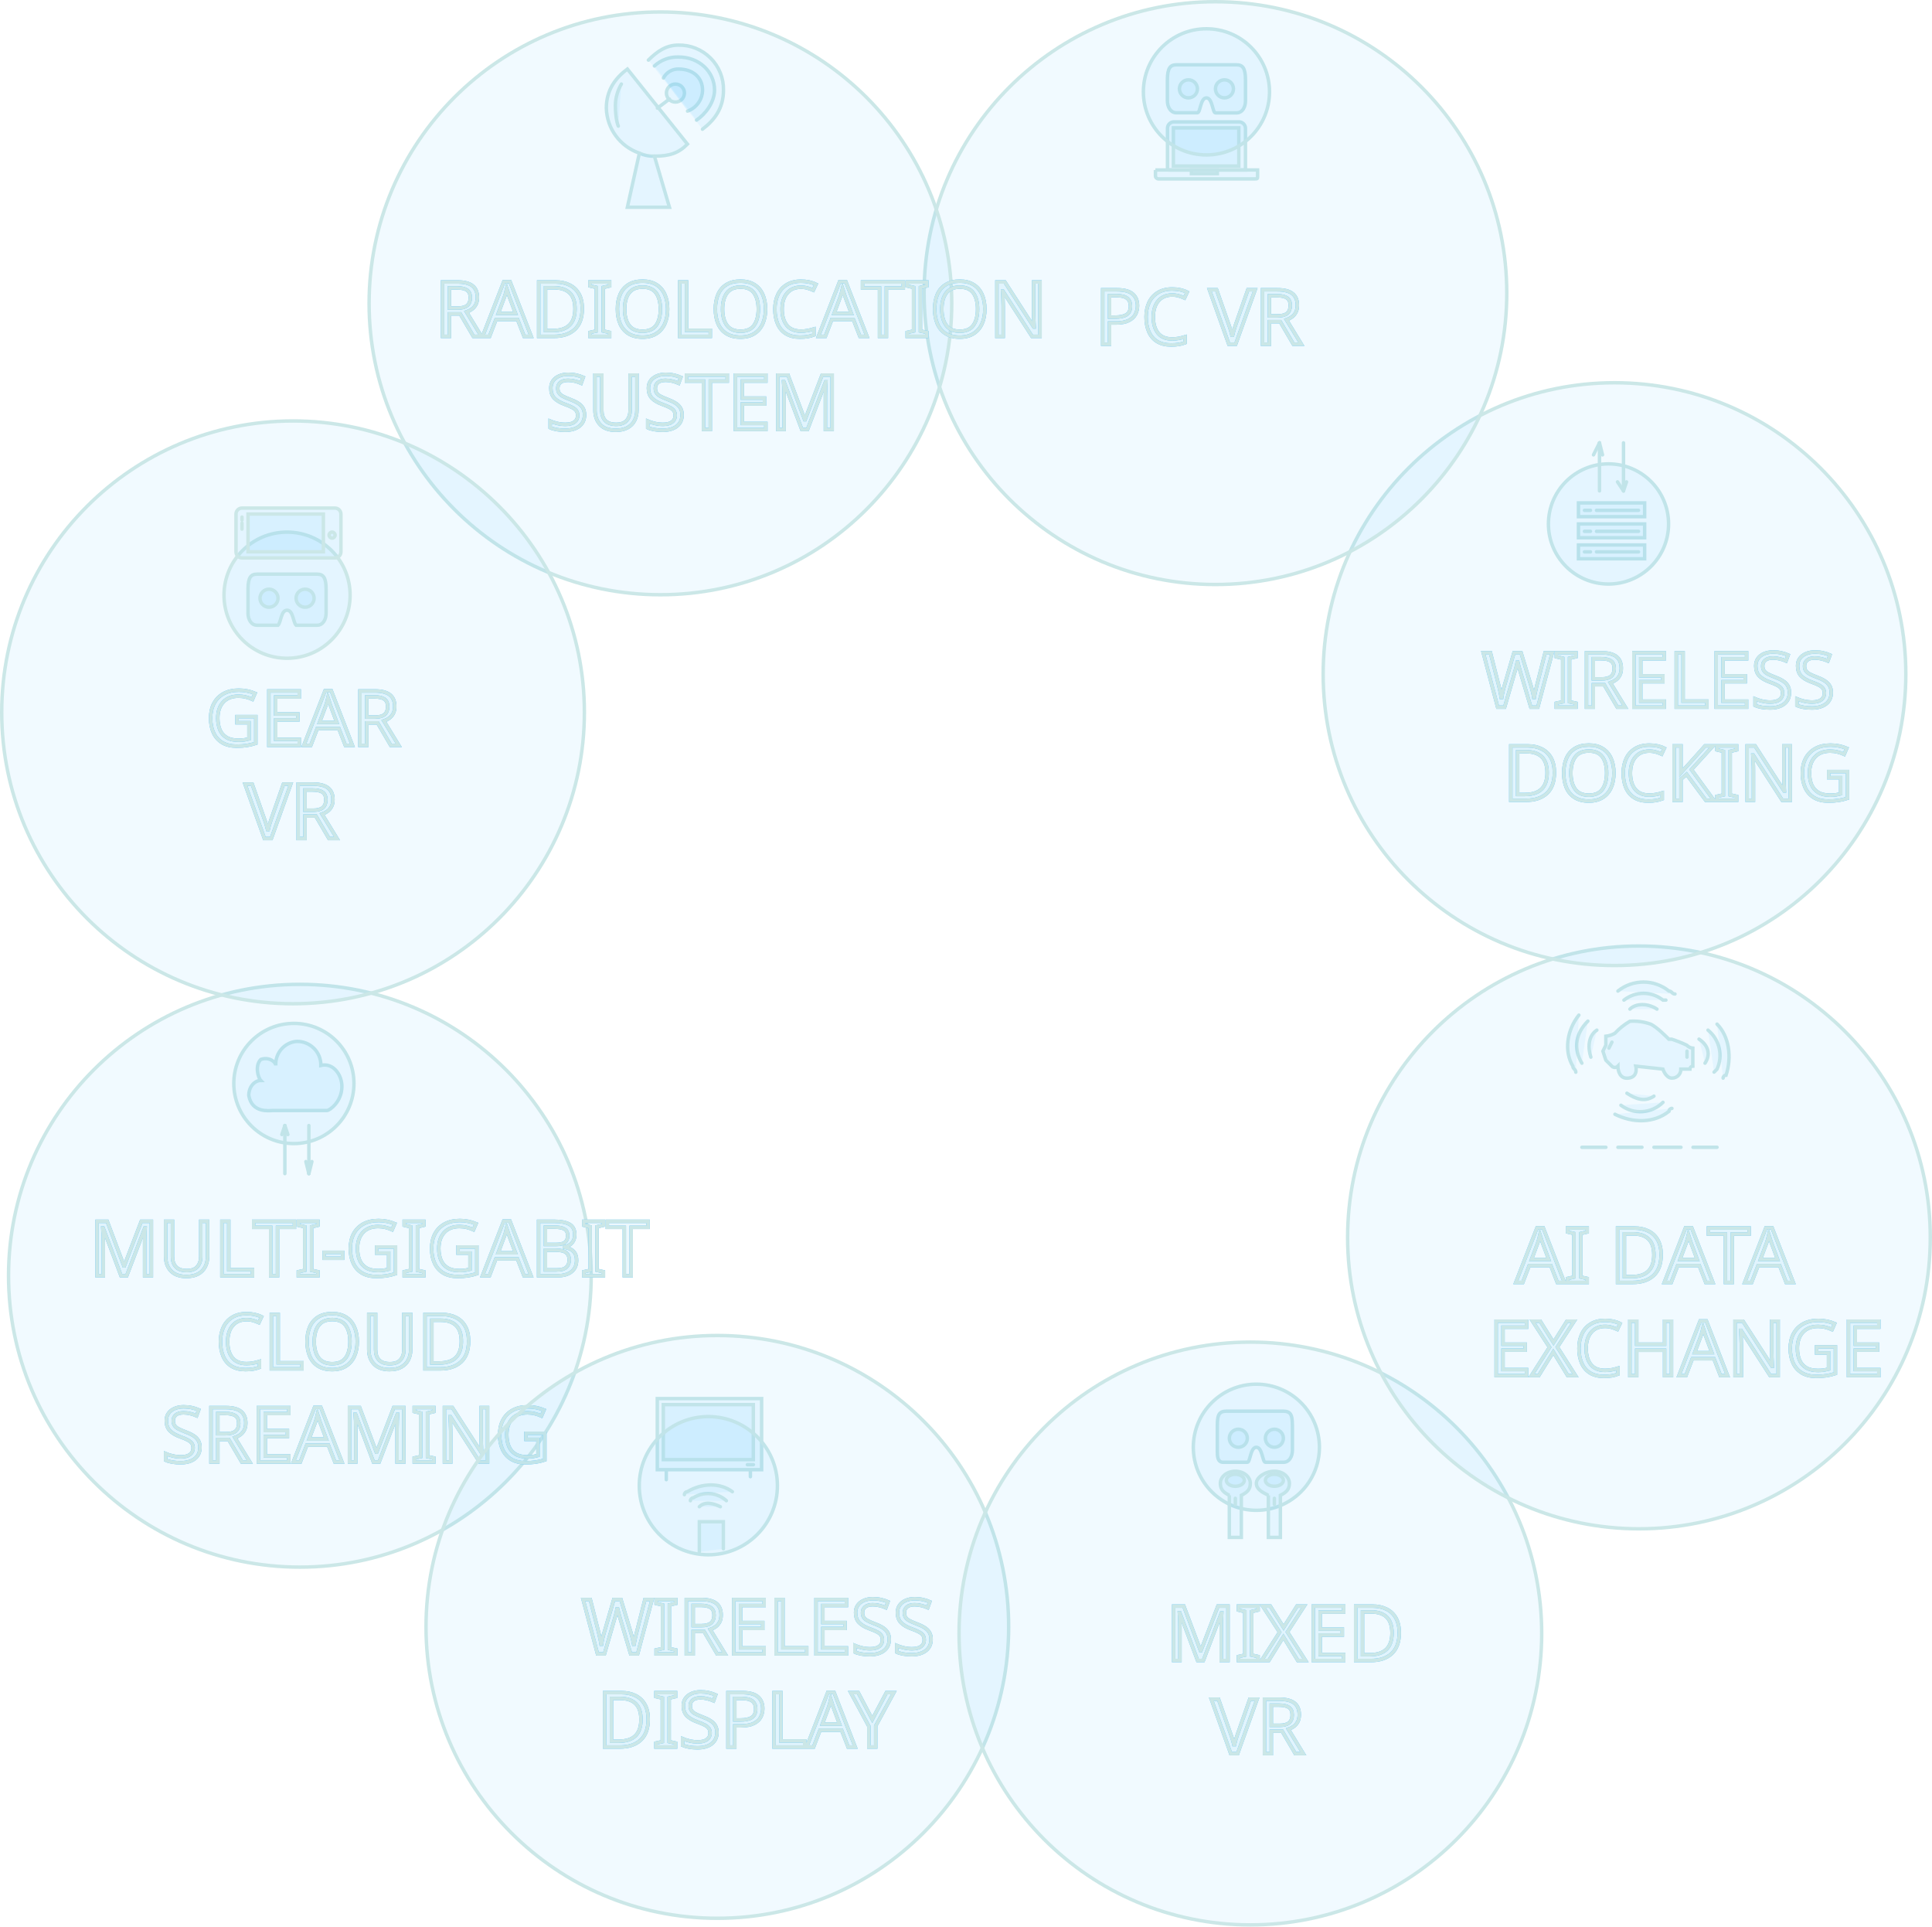
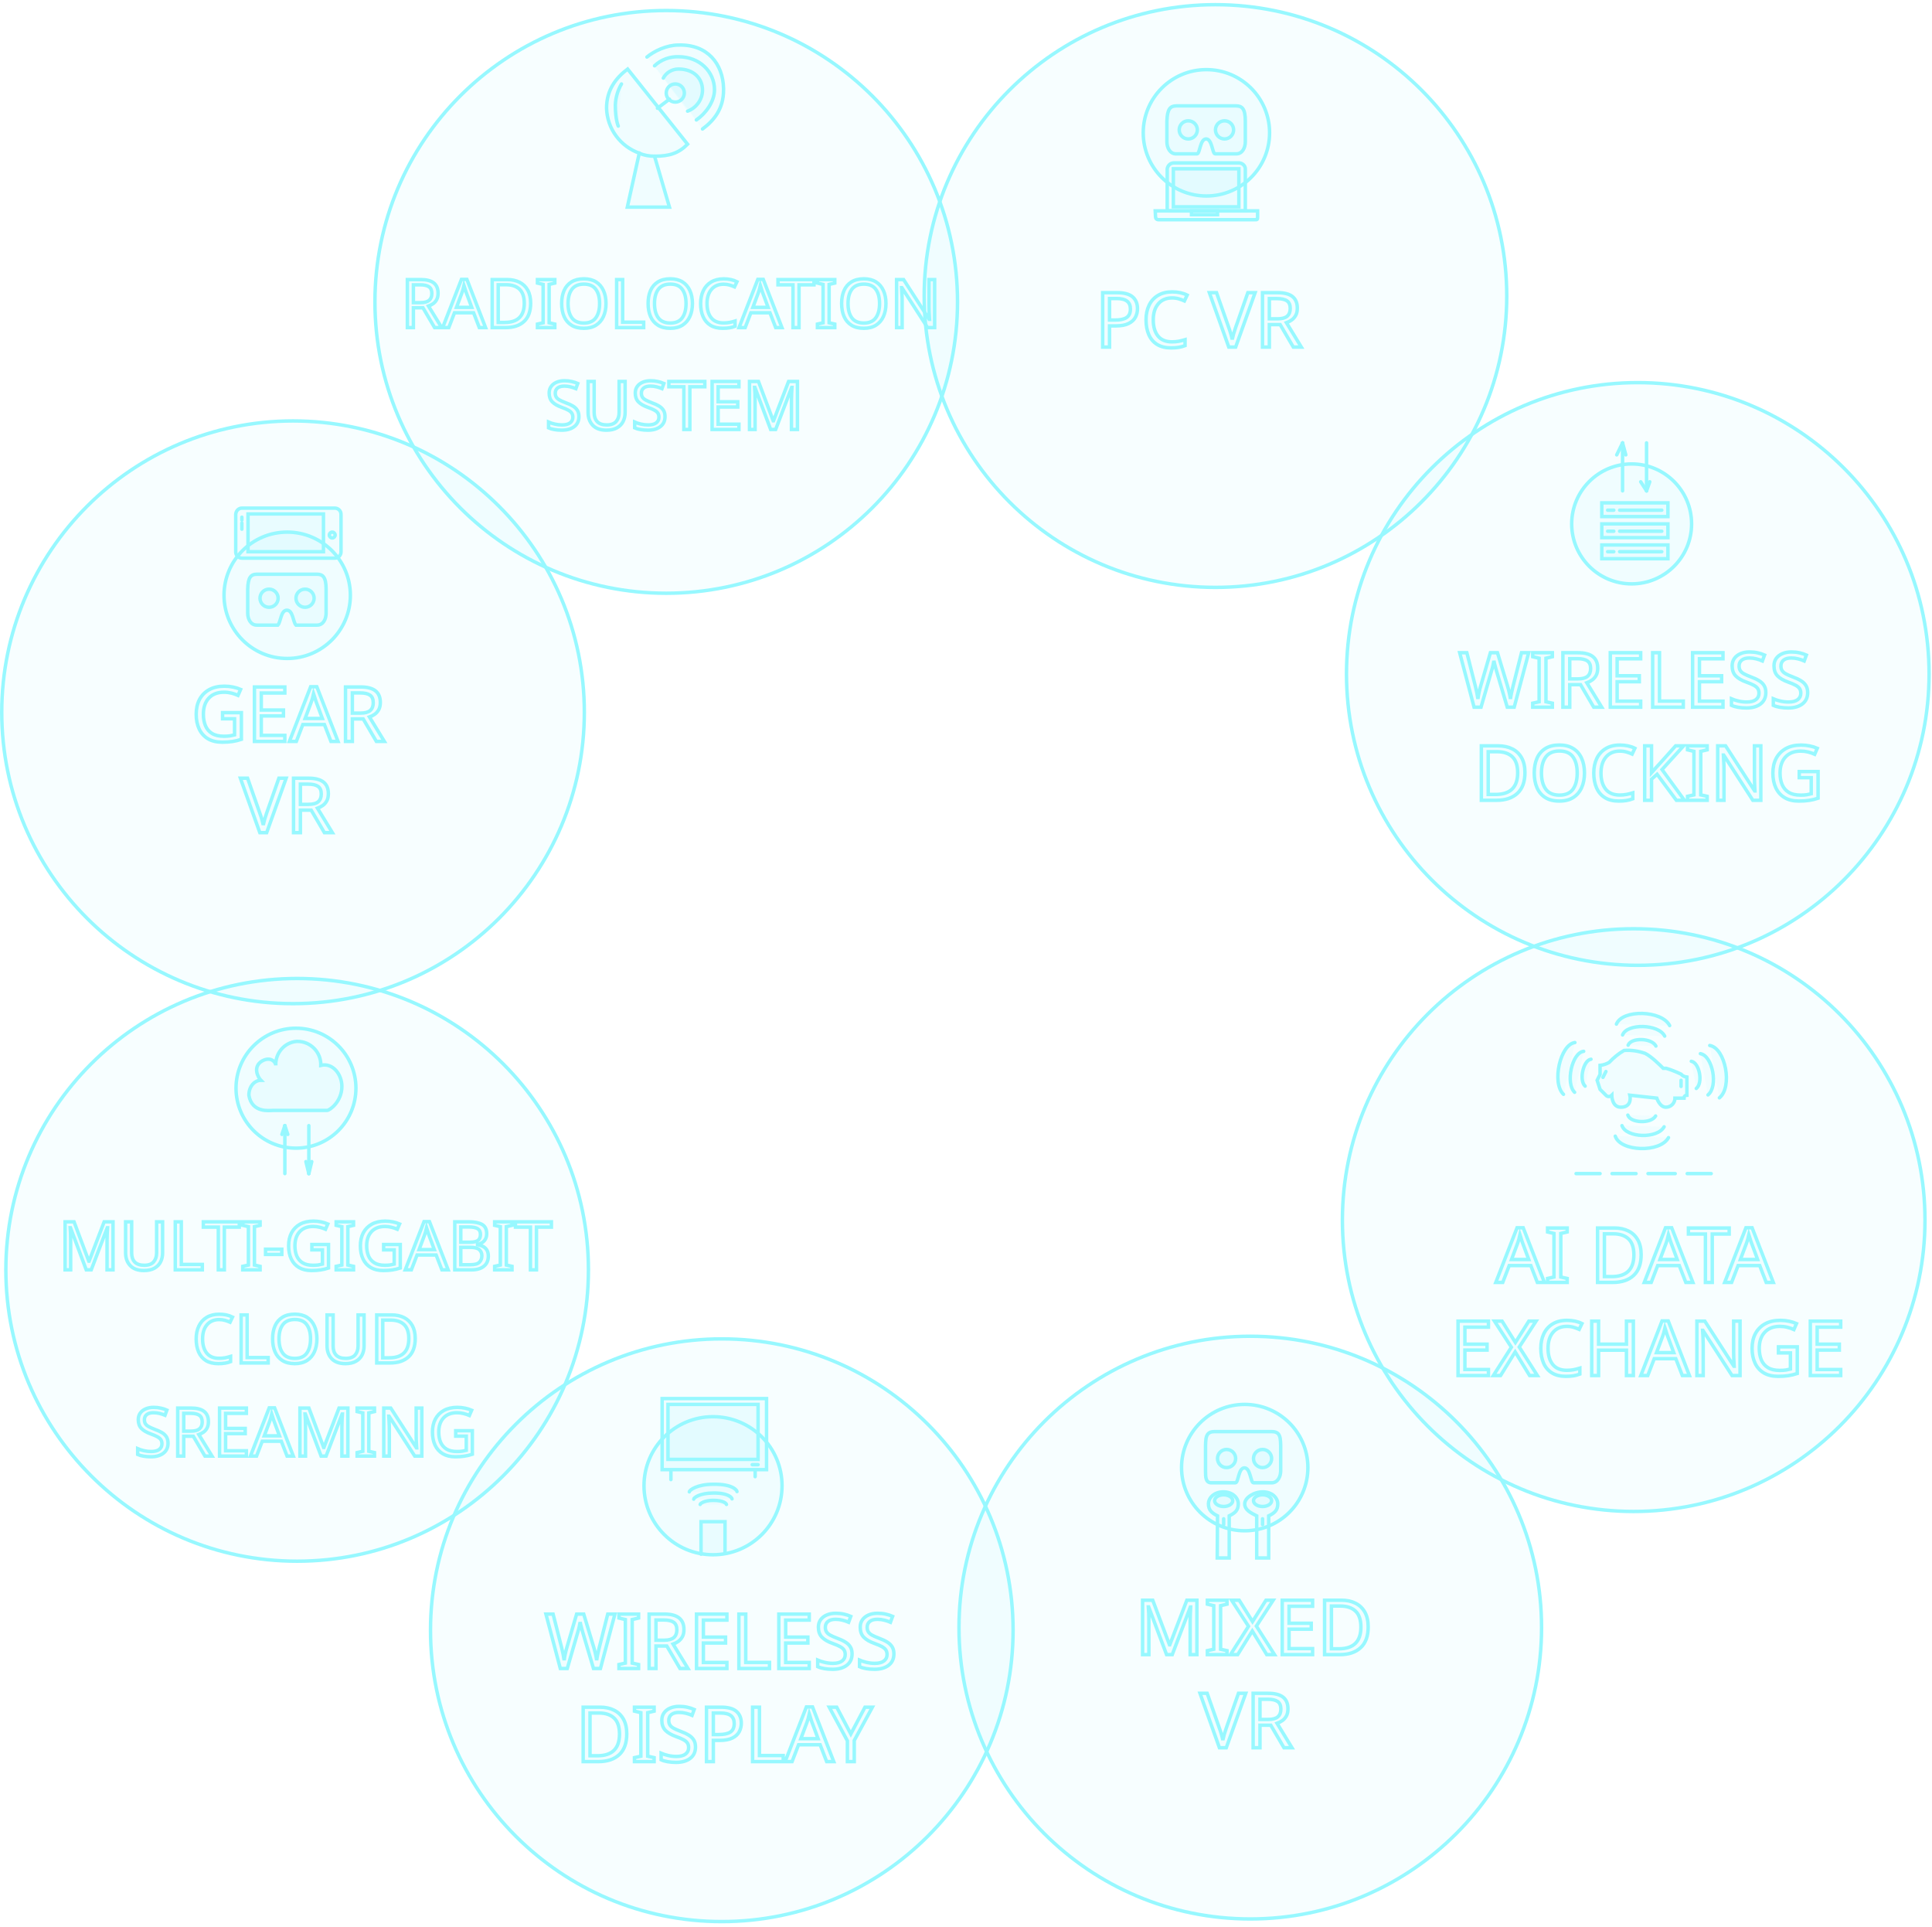
- <svg xmlns="http://www.w3.org/2000/svg" width="660.58" height="658.6" viewBox="0 0 660.58 658.6">
-   <defs>
-     <style>
-       .a, .b, .d {
-         stroke: #cbe7e7;
-         stroke-width: 1.18px;
-       }
- 
-       .a {
-         stroke-linecap: round;
-       }
- 
-       .c, .d {
-         isolation: isolate;
-         font-size: 26.06px;
-         font-family: ISOCPEUR;
-       }
- 
-       .c {
-         fill: #cbe7e7;
-       }
-       .svg-butt{ stroke:#4ebeff;stroke-width:1.181;stroke-linecap:round;fill: #4ebeff; fill-opacity: 0.08; }
-       .svg-butt:hover{ fill: #4ebeff; fill-opacity: 0.28; cursor: pointer; }
-     </style>
-   </defs>
+ <svg xmlns="http://www.w3.org/2000/svg" version="1.1" id="Layer_1" x="0px" y="0px" viewBox="0 0 660.6 658.6" style="enable-background:new 0 0 660.6 658.6;" xml:space="preserve">
+   <style type="text/css">
+ 	.st4{font-family:'Tahoma';}
+ 	.st5{font-size:23px;}
+ 	.st6{font-size:26.06px;}
+ 	.svg-butt{ stroke:#97F8FF;stroke-width:1.181;stroke-linecap:round;fill: #97F8FF; fill-opacity: 0.08; }
+     .svg-butt:hover{ fill: #4ebeff; fill-opacity: 0.28; cursor: pointer; }
+ </style>
  <g class="svg-butt">
-     <path class="a" d="M112.3,400.07h18.48c1,0,5.13-3.08,5.13-8.22,0-4.11-3.08-8.22-7.19-7.19a8.1,8.1,0,0,0-8.22-8.22,7.79,7.79,0,0,0-7.19,8.22c0-1-2.05-3.08-5.13-2.05-2.05,2.05-1,6.16,0,7.19-2.05,0-4.11,2.05-4.11,5.13C105.12,401.1,111.28,400.07,112.3,400.07Z" transform="translate(-19.01 -20.45)" />
-     <circle class="b" cx="100.48" cy="370.38" r="20.54" />
-     <line class="a" x1="97.4" y1="401.19" x2="97.4" y2="384.76" />
-     <line class="a" x1="96.37" y1="387.84" x2="97.4" y2="384.76" />
-     <line class="a" x1="98.43" y1="387.84" x2="97.4" y2="384.76" />
-     <line class="a" x1="105.61" y1="384.76" x2="105.61" y2="401.19" />
-     <line class="a" x1="104.59" y1="397.08" x2="105.61" y2="401.19" />
-     <line class="a" x1="106.64" y1="397.08" x2="105.61" y2="401.19" />
-     <circle class="a" cx="102.53" cy="436.1" r="99.61" />
-     <text class="c" transform="translate(30.65 436.1)">MULTI-GIGABIT</text>
-     <text class="d" transform="translate(30.65 436.1)">MULTI-GIGABIT</text>
-     <text class="c" transform="translate(73.78 467.93)">CLOUD</text>
-     <text class="d" transform="translate(73.78 467.93)">CLOUD</text>
-     <text class="c" transform="translate(55.3 499.77)">SREAMING</text>
-     <text class="d" transform="translate(55.3 499.77)">SREAMING</text>
+     <path class="st0" d="M93.3,379.6h18.5c1,0,5.1-3.1,5.1-8.2c0-4.1-3.1-8.2-7.2-7.2c0.1-4.5-3.5-8.2-8-8.2c-0.1,0-0.2,0-0.2,0   c-4.2,0.3-7.4,4-7.2,8.2c0-1-1.6-3.2-4.7-1.5c-3.3,2-1.4,5.6-0.4,6.6c-2.1,0-4.1,2-4.1,5.1C86.1,380.6,92.3,379.6,93.3,379.6z" />
+     <circle class="st0" cx="101.2" cy="372" r="20.5" />
+     <line class="st1" x1="97.4" y1="401.2" x2="97.4" y2="384.8" />
+     <line class="st1" x1="96.4" y1="387.8" x2="97.4" y2="384.8" />
+     <line class="st1" x1="98.4" y1="387.8" x2="97.4" y2="384.8" />
+     <line class="st1" x1="105.6" y1="384.8" x2="105.6" y2="401.2" />
+     <line class="st1" x1="104.6" y1="397.1" x2="105.6" y2="401.2" />
+     <line class="st1" x1="106.6" y1="397.1" x2="105.6" y2="401.2" />
+     <circle class="st0" cx="101.6" cy="434.1" r="99.6" />
+     <g class="st2">
+       <text transform="matrix(1 0 0 1 20.0211 434.1)" class="st3 st4 st5">MULTI-GIGABIT</text>
+     </g>
+     <g class="st2">
+       <text transform="matrix(1 0 0 1 65.674 465.93)" class="st3 st4 st5">CLOUD</text>
+     </g>
+     <g class="st2">
+       <text transform="matrix(1 0 0 1 45.9055 497.77)" class="st3 st4 st5">SREAMING</text>
+     </g>
  </g>
  <g class="svg-butt">
-     <rect class="a" x="224.74" y="478.09" width="35.67" height="24.32" />
-     <rect class="a" x="226.79" y="480.15" width="30.78" height="18.81" />
-     <line class="a" x1="227.82" y1="502.74" x2="227.82" y2="505.82" />
-     <line class="a" x1="256.57" y1="502.74" x2="256.57" y2="504.79" />
-     <line class="a" x1="257.6" y1="500.69" x2="255.54" y2="500.69" />
-     <circle class="a" cx="242.19" cy="507.87" r="23.62" />
-     <polyline class="a" points="239.11 530.47 239.11 520.2 247.33 520.2 247.33 529.44" />
-     <path class="a" d="M265.31,535.51c-2.05-1-5.13-2.05-7.19,0" transform="translate(-19.01 -20.45)" />
-     <path class="a" d="M267.37,533.46a9.34,9.34,0,0,0-11.3-1,1,1,0,0,0-1,1m0,0a1,1,0,0,1,1-1" transform="translate(-19.01 -20.45)" />
-     <path class="a" d="M269.42,530.38c-4.11-3.08-10.27-3.08-15.4,0a1,1,0,0,0-1,1" transform="translate(-19.01 -20.45)" />
-     <circle class="a" cx="245.27" cy="556.14" r="99.61" />
-     <text class="c" transform="translate(199.06 565.38)">WIRELESS</text>
-     <text class="d" transform="translate(199.06 565.38)">WIRELESS</text>
-     <text class="c" transform="translate(204.2 597.21)">DISPLAY</text>
-     <text class="d" transform="translate(204.2 597.21)">DISPLAY</text>
+     <rect x="226.4" y="478.1" class="st0" width="35.7" height="24.3" />
+     <rect x="228.4" y="480.1" class="st0" width="30.8" height="18.8" />
+     <line class="st1" x1="229.4" y1="502.7" x2="229.4" y2="505.8" />
+     <line class="st1" x1="258.2" y1="502.7" x2="258.2" y2="504.8" />
+     <line class="st1" x1="259.2" y1="500.7" x2="257.2" y2="500.7" />
+     <circle class="st0" cx="243.8" cy="507.9" r="23.6" />
+     <polyline class="st0" points="239.7,531.3 239.7,520.2 247.9,520.2 247.9,530.9  " />
+     <path class="st0" d="M252,509.9c0-0.4-1.4-2.6-8.1-2.5c-5.6,0-8.2,2-8.2,2.6" />
+     <circle class="st0" cx="246.8" cy="557.3" r="99.6" />
+     <g class="st2">
+       <text transform="matrix(1 0 0 1 186.3517 570.38)" class="st3 st4 st6">WIRELESS</text>
+     </g>
+     <g class="st2">
+       <text transform="matrix(1 0 0 1 196.8687 602.21)" class="st3 st4 st6">DISPLAY</text>
+     </g>
+     <path class="st0" d="M250.3,512.4c0-0.3-1.1-2.1-6.5-2c-4.5,0-6.6,1.6-6.6,2.1" />
+     <path class="st0" d="M248.4,514.3c0-0.2-0.8-1.4-4.5-1.4c-3.1,0-4.5,1.1-4.5,1.4" />
  </g>
  <g class="svg-butt">
-     <path class="b" d="M438.31,502.86h19.51c3.08,0,3.08,2.05,3.08,6.16v7.19c0,2.05-1,4.11-3.08,4.11h-6.16c-1,0-1-5.13-3.08-5.13s-2.05,5.13-3.08,5.13h-8.22c-2.05,0-2.05-2.05-2.05-4.11V509C435.23,504.91,435.23,502.86,438.31,502.86Z" transform="translate(-19.01 -20.45)" />
-     <circle class="b" cx="423.41" cy="491.65" r="3.08" />
-     <circle class="b" cx="435.73" cy="491.65" r="3.08" />
-     <circle class="b" cx="429.57" cy="494.73" r="21.56" />
-     <path class="a" d="M452.69,531.61c-2.05-1-4.11-2.05-4.11-4.11s3.08-4.11,6.16-4.11,5.13,2.05,5.13,4.11-1,3.08-3.08,4.11V546h-4.11V531.61Z" transform="translate(-19.01 -20.45)" />
-     <line class="a" x1="435.73" y1="512.19" x2="435.73" y2="514.24" />
-     <ellipse class="a" cx="435.73" cy="506.02" rx="3.08" ry="2.05" />
-     <path class="a" d="M439.34,531.61c-2.05-1-3.08-2.05-3.08-4.11s2.05-4.11,5.13-4.11,5.13,2.05,5.13,4.11-1,3.08-3.08,4.11V546h-4.11V531.61Z" transform="translate(-19.01 -20.45)" />
-     <line class="a" x1="422.38" y1="512.19" x2="422.38" y2="514.24" />
-     <ellipse class="a" cx="422.38" cy="506.02" rx="3.08" ry="2.05" />
-     <circle class="a" cx="427.52" cy="558.4" r="99.61" />
-     <text class="c" transform="translate(398.76 567.64)">MIXED</text>
-     <text class="d" transform="translate(398.76 567.64)">MIXED</text>
-     <text class="c" transform="translate(414.17 599.47)">VR</text>
-     <text class="d" transform="translate(414.17 599.47)">VR</text>
+     <path class="st0" d="M415.3,489.4h19.5c3.1,0,3.1,2,3.1,6.2v7.2c0,2-1,4.1-3.1,4.1h-6.2c-1,0-1-5.1-3.1-5.1s-2,5.1-3.1,5.1h-8.2   c-2,0-2-2-2-4.1v-7.2C412.2,491.5,412.2,489.4,415.3,489.4z" />
+     <circle class="st0" cx="419.4" cy="498.6" r="3.1" />
+     <circle class="st0" cx="431.7" cy="498.6" r="3.1" />
+     <circle class="st0" cx="425.6" cy="501.7" r="21.6" />
+     <path class="st0" d="M429.7,518.2c-2-1-4.1-2-4.1-4.1s3.1-4.1,6.2-4.1s5.1,2,5.1,4.1s-1,3.1-3.1,4.1v14.4h-4.1L429.7,518.2   L429.7,518.2z" />
+     <line class="st1" x1="431.7" y1="519.2" x2="431.7" y2="521.2" />
+     <ellipse class="st0" cx="431.7" cy="513" rx="3.1" ry="2" />
+     <path class="st0" d="M416.3,518.2c-2-1-3.1-2-3.1-4.1s2-4.1,5.1-4.1s5.1,2,5.1,4.1s-1,3.1-3.1,4.1v14.4h-4.1L416.3,518.2   L416.3,518.2z" />
+     <line class="st1" x1="418.4" y1="519.2" x2="418.4" y2="521.2" />
+     <ellipse class="st0" cx="418.4" cy="513" rx="3.1" ry="2" />
+     <circle class="st0" cx="427.5" cy="556.4" r="99.6" />
+     <g class="st2">
+       <text transform="matrix(1 0 0 1 388.1472 565.64)" class="st3 st4 st6">MIXED</text>
+     </g>
+     <g class="st2">
+       <text transform="matrix(1 0 0 1 410.3087 597.47)" class="st3 st4 st6">VR</text>
+     </g>
  </g>
  <g class="svg-butt">
-     <path class="a" d="M567.07,379.78l1,3.08,2.05,2.05a1.42,1.42,0,0,0,2.05,0s0,4.11,3.08,4.11c4.11,0,3.08-4.11,3.08-4.11l9.24,1s1,3.08,3.08,3.08a3,3,0,0,0,3.08-3.08h3.08a1,1,0,0,1,1-1v-6.16a3.18,3.18,0,0,1-2.05-1,48.35,48.35,0,0,0-5.13-2.05h-1c-1-1-4.11-4.11-6.16-5.13a17.48,17.48,0,0,0-7.19-1,22.4,22.4,0,0,0-5.13,4.11,8,8,0,0,1-3.08,1v3.08Z" transform="translate(-19.01 -20.45)" />
-     <line class="a" x1="551.14" y1="356.25" x2="550.11" y2="358.3" />
-     <line class="a" x1="576.81" y1="359.33" x2="576.81" y2="361.38" />
-     <path class="a" d="M565,372.59c-3.08,2.05-3.08,6.16-2.05,9.24" transform="translate(-19.01 -20.45)" />
-     <path class="a" d="M561.93,369.51c-4.11,4.11-5.13,9.24-2.05,14.38h0m0,0h0" transform="translate(-19.01 -20.45)" />
-     <path class="a" d="M558.85,367.46c-4.11,5.13-5.13,12.32-2.05,17.46,0,1,1,1,1,2.05" transform="translate(-19.01 -20.45)" />
-     <path class="a" d="M599.93,375.67c3.08,2.05,4.11,5.13,2.05,8.22" transform="translate(-19.01 -20.45)" />
-     <path class="a" d="M603,372.59a11.2,11.2,0,0,1,3.08,13.35l-1,1m0,0,1-1" transform="translate(-19.01 -20.45)" />
-     <path class="a" d="M606.09,370.54c4.11,4.11,5.13,11.3,3.08,17.46a1,1,0,0,0-1,1" transform="translate(-19.01 -20.45)" />
-     <path class="a" d="M576.31,365.41c2.05-2.05,6.16-2.05,9.24,0" transform="translate(-19.01 -20.45)" />
-     <path class="a" d="M574.26,362.33a10.8,10.8,0,0,1,13.35,0h1m0,0h-1" transform="translate(-19.01 -20.45)" />
-     <path class="a" d="M572.2,359.24a13.91,13.91,0,0,1,17.46,0c1,0,1,1,2.05,1" transform="translate(-19.01 -20.45)" />
-     <path class="a" d="M575.28,394.16c3.08,2.05,6.16,3.08,9.24,1" transform="translate(-19.01 -20.45)" />
-     <path class="a" d="M573.23,398.27a11,11,0,0,0,14.38-1h0m0,0h0" transform="translate(-19.01 -20.45)" />
-     <path class="a" d="M571.18,401.35c6.16,3.08,13.35,3.08,18.48-1a1,1,0,0,1,1-1" transform="translate(-19.01 -20.45)" />
-     <line class="a" x1="540.87" y1="392.19" x2="549.08" y2="392.19" />
-     <line class="a" x1="553.19" y1="392.19" x2="561.41" y2="392.19" />
-     <line class="a" x1="565.51" y1="392.19" x2="574.75" y2="392.19" />
-     <line class="a" x1="578.86" y1="392.19" x2="587.08" y2="392.19" />
-     <circle class="a" cx="560.38" cy="423" r="99.61" />
-     <text class="c" transform="translate(518.27 438.4)">AI DATA</text>
-     <text class="d" transform="translate(518.27 438.4)">AI DATA</text>
-     <text class="c" transform="translate(509.03 470.24)">EXCHANGE</text>
-     <text class="d" transform="translate(509.03 470.24)">EXCHANGE</text>
+     <path class="st0" d="M546.1,369.3l1,3.1l2,2c0.5,0.6,1.4,0.6,2,0c0,0,0,0,0,0c0,0,0,4.1,3.1,4.1c4.1,0,3.1-4.1,3.1-4.1l9.2,1   c0,0,1,3.1,3.1,3.1c1.7,0,3-1.3,3.1-2.9c0-0.1,0-0.1,0-0.2h3.1c0-0.6,0.4-1,1-1v-6.2c-0.8-0.1-1.5-0.4-2-1c-1.7-0.8-3.4-1.5-5.1-2   h-1c-1-1-4.1-4.1-6.2-5.1c-2.3-0.8-4.7-1.2-7.2-1c-1.9,1.1-3.6,2.5-5.1,4.1c-0.9,0.5-2,0.9-3.1,1v3.1L546.1,369.3z" />
+     <line class="st1" x1="549.1" y1="366.3" x2="548.1" y2="368.3" />
+     <line class="st1" x1="574.8" y1="369.3" x2="574.8" y2="371.4" />
+     <path class="st0" d="M544,362.1c-2.6,0.3-4.2,7.2-2,9.2" />
+     <line class="st1" x1="538.9" y1="401.2" x2="547.1" y2="401.2" />
+     <line class="st1" x1="551.2" y1="401.2" x2="559.4" y2="401.2" />
+     <line class="st1" x1="563.5" y1="401.2" x2="572.8" y2="401.2" />
+     <line class="st1" x1="576.9" y1="401.2" x2="585.1" y2="401.2" />
+     <circle class="st0" cx="558.6" cy="417.1" r="99.6" />
+     <g class="st2">
+       <text transform="matrix(1 0 0 1 511.4521 438.4)" class="st3 st4 st6">AI DATA</text>
+     </g>
+     <g class="st2">
+       <text transform="matrix(1 0 0 1 496.0125 470.24)" class="st3 st4 st6">EXCHANGE</text>
+     </g>
+     <path class="st0" d="M541.5,359.4c-4,0.4-6.3,10.9-3.1,14" />
+     <path class="st0" d="M538.5,356.4c-5,0.6-8,13.8-3.9,17.7" />
+     <path class="st0" d="M578.3,362.8c2.8,0.5,4.1,7.4,1.7,9.3" />
+     <path class="st0" d="M581.4,360.2c4.2,0.7,6.2,11.2,2.6,14.1" />
+     <path class="st0" d="M584.6,357.4c5.4,0.9,7.9,14.2,3.3,17.9" />
+     <path class="st0" d="M556.7,357.3c1-2.7,8.1-2.5,9.5,0.3" />
+     <path class="st0" d="M554.8,353.8c1.5-4,12.3-3.8,14.4,0.4" />
+     <path class="st0" d="M552.7,350.1c2-5.1,15.5-4.8,18.2,0.5" />
+     <path class="st0" d="M556.6,381.2c0.9,2.8,8,3,9.5,0.3" />
+     <path class="st0" d="M554.6,384.8c1.4,4.2,12.1,4.6,14.4,0.4" />
+     <path class="st0" d="M552.3,388.4c1.7,5.3,15.3,5.8,18.2,0.5" />
  </g>
  <g class="svg-butt">
-     <rect class="b" x="539.7" y="186.3" width="22.63" height="4.71" />
-     <rect class="b" x="539.7" y="179.11" width="22.63" height="4.71" />
-     <rect class="b" x="539.7" y="171.92" width="22.63" height="4.71" />
-     <line class="b" x1="541.75" y1="174.45" x2="543.81" y2="174.45" />
-     <line class="b" x1="545.86" y1="174.45" x2="560.24" y2="174.45" />
-     <line class="b" x1="541.75" y1="181.63" x2="543.81" y2="181.63" />
-     <line class="b" x1="545.86" y1="181.63" x2="560.24" y2="181.63" />
-     <line class="b" x1="541.75" y1="188.65" x2="543.81" y2="188.65" />
-     <line class="b" x1="545.86" y1="188.65" x2="560.24" y2="188.65" />
-     <circle class="b" cx="549.97" cy="179.11" r="20.54" />
-     <line class="a" x1="546.89" y1="167.81" x2="546.89" y2="151.38" />
-     <line class="a" x1="544.84" y1="155.49" x2="546.89" y2="151.38" />
-     <line class="a" x1="547.92" y1="155.49" x2="546.89" y2="151.38" />
-     <line class="a" x1="555.1" y1="151.38" x2="555.1" y2="167.81" />
-     <line class="a" x1="553.05" y1="164.73" x2="555.1" y2="167.81" />
-     <line class="a" x1="556.13" y1="164.73" x2="555.1" y2="167.81" />
-     <circle class="a" cx="552.02" cy="230.45" r="99.61" />
-     <text class="c" transform="translate(506.84 241.75)">WIRELESS</text>
-     <text class="d" transform="translate(506.84 241.75)">WIRELESS</text>
-     <text class="c" transform="translate(514.03 273.58)">DOCKING</text>
-     <text class="d" transform="translate(514.03 273.58)">DOCKING</text>
+     <rect x="547.7" y="186.3" class="st0" width="22.6" height="4.7" />
+     <rect x="547.7" y="179.1" class="st0" width="22.6" height="4.7" />
+     <rect x="547.7" y="171.9" class="st0" width="22.6" height="4.7" />
+     <line class="st1" x1="549.7" y1="174.4" x2="551.8" y2="174.4" />
+     <line class="st1" x1="553.8" y1="174.4" x2="568.2" y2="174.4" />
+     <line class="st1" x1="549.7" y1="181.6" x2="551.8" y2="181.6" />
+     <line class="st1" x1="553.8" y1="181.6" x2="568.2" y2="181.6" />
+     <line class="st1" x1="549.7" y1="188.6" x2="551.8" y2="188.6" />
+     <line class="st1" x1="553.8" y1="188.6" x2="568.2" y2="188.6" />
+     <circle class="st0" cx="557.9" cy="179.1" r="20.5" />
+     <line class="st1" x1="554.8" y1="167.8" x2="554.8" y2="151.4" />
+     <line class="st1" x1="552.8" y1="155.5" x2="554.8" y2="151.4" />
+     <line class="st1" x1="555.9" y1="155.5" x2="554.8" y2="151.4" />
+     <line class="st1" x1="563" y1="151.4" x2="563" y2="167.8" />
+     <line class="st1" x1="561" y1="164.7" x2="563" y2="167.8" />
+     <line class="st1" x1="564.1" y1="164.7" x2="563" y2="167.8" />
+     <circle class="st0" cx="560" cy="230.4" r="99.6" />
+     <g class="st2">
+       <text transform="matrix(1 0 0 1 498.79 241.75)" class="st3 st4 st6">WIRELESS</text>
+     </g>
+     <g class="st2">
+       <text transform="matrix(1 0 0 1 503.98 273.58)" class="st3 st4 st6">DOCKING</text>
+     </g>
  </g>
  <g class="svg-butt">
-     <path class="b" d="M420.21,62.12h22.59a2.21,2.21,0,0,1,2.05,2.05V78.55H419.19c-1,0-1,0-1-1V64.17A2.21,2.21,0,0,1,420.21,62.12Z" transform="translate(-19.01 -20.45)" />
-     <rect class="b" x="401.2" y="43.72" width="22.37" height="13.05" />
-     <path class="b" d="M414.05,78.55H449V80.6c0,1,0,1-1,1H415.08a1,1,0,0,1-1-1V78.55Z" transform="translate(-19.01 -20.45)" />
-     <rect class="b" x="407.36" y="58.1" width="8.85" height="1.26" />
-     <path class="b" d="M421.24,42.61h20.54c2.05,0,3.08,1,3.08,5.13v7.19c0,2.05-1,4.11-3.08,4.11h-7.19c-1,0-1-5.13-3.08-5.13S429.46,59,428.43,59h-7.19c-2.05,0-3.08-2.05-3.08-4.11V47.74C418.16,43.63,419.19,42.61,421.24,42.61Z" transform="translate(-19.01 -20.45)" />
-     <circle class="b" cx="406.34" cy="30.37" r="3.08" />
-     <circle class="b" cx="418.66" cy="30.37" r="3.08" />
-     <circle class="b" cx="412.5" cy="31.4" r="21.56" />
-     <circle class="a" cx="415.58" cy="100.2" r="99.61" />
-     <text class="c" transform="translate(374.5 117.66)">PC VR</text>
-     <text class="d" transform="translate(374.5 117.66)">PC VR</text>
+     <path class="st0" d="M401.2,55.7h22.6c1.1,0.1,2,1,2,2v14.4h-25.7c-1,0-1,0-1-1V57.7C399.3,56.6,400.1,55.8,401.2,55.7z" />
+     <rect x="401.2" y="57.7" class="st0" width="22.4" height="13" />
+     <path class="st0" d="M395,72.1h35v2c0,1,0,1-1,1h-32.9c-0.6,0-1-0.4-1-1L395,72.1L395,72.1z" />
+     <rect x="407.4" y="72.1" class="st0" width="8.9" height="1.3" />
+     <path class="st0" d="M402.2,36.2h20.5c2,0,3.1,1,3.1,5.1v7.2c0,2-1,4.1-3.1,4.1h-7.2c-1,0-1-5.1-3.1-5.1s-2.1,5.1-3.1,5.1h-7.2   c-2,0-3.1-2-3.1-4.1v-7.1C399.1,37.2,400.2,36.2,402.2,36.2z" />
+     <circle class="st0" cx="406.3" cy="44.4" r="3.1" />
+     <circle class="st0" cx="418.7" cy="44.4" r="3.1" />
+     <circle class="st0" cx="412.5" cy="45.4" r="21.6" />
+     <circle class="st0" cx="415.6" cy="101.2" r="99.6" />
+     <g class="st2">
+       <text transform="matrix(1 0 0 1 374.5 118.66)" class="st3 st4 st6">PC VR</text>
+     </g>
  </g>
  <g class="svg-butt">
-     <path class="a" d="M242.76,73.83c5.13,0,8.22-1,11.3-4.11L233.52,44.05c-4.11,3.08-7.19,7.19-7.19,13.35a16.69,16.69,0,0,0,11.3,15.4A11.17,11.17,0,0,0,242.76,73.83Z" transform="translate(-19.01 -20.45)" />
-     <circle class="b" cx="230.94" cy="31.81" r="3.08" />
-     <line class="a" x1="228.89" y1="33.87" x2="224.78" y2="36.95" />
-     <path class="a" d="M245.84,47.13A5.65,5.65,0,0,1,251,44.05c5.13,0,8.22,3.08,8.22,7.19a7.72,7.72,0,0,1-5.13,7.19" transform="translate(-19.01 -20.45)" />
-     <path class="a" d="M242.76,43A11.66,11.66,0,0,1,251,39.94c7.19,0,12.32,5.13,12.32,11.3,0,4.11-3.08,8.22-6.16,10.27" transform="translate(-19.01 -20.45)" />
-     <path class="a" d="M240.71,41c3.08-3.08,6.16-5.13,10.27-5.13a15.12,15.12,0,0,1,15.4,15.4c0,6.16-3.08,10.27-7.19,13.35" transform="translate(-19.01 -20.45)" />
-     <path class="a" d="M231.47,49.18a14.84,14.84,0,0,0-2.05,7.19c0,5.13,1,7.19,1,7.19" transform="translate(-19.01 -20.45)" />
-     <polyline class="a" points="223.75 53.38 228.89 70.84 214.51 70.84 218.62 52.35" />
-     <circle class="a" cx="225.81" cy="103.7" r="99.61" />
-     <text class="c" transform="translate(148.79 114.99)">RADIOLOCATION</text>
-     <text class="d" transform="translate(148.79 114.99)">RADIOLOCATION</text>
-     <text class="c" transform="translate(186.78 146.82)">SUSTEM</text>
-     <text class="d" transform="translate(186.78 146.82)">SUSTEM</text>
+     <path class="st0" d="M223.8,53.4c5.1,0,8.2-1,11.3-4.1l-20.5-25.7c-4.1,3.1-7.2,7.2-7.2,13.4c0.2,7,4.7,13.1,11.3,15.4   C220.2,53.1,222,53.4,223.8,53.4z" />
+     <circle class="st0" cx="230.9" cy="31.8" r="3.1" />
+     <line class="st1" x1="228.9" y1="33.9" x2="224.8" y2="37" />
+     <path class="st0" d="M226.8,26.7c1-1.9,3-3.1,5.2-3.1c5.1,0,8.2,3.1,8.2,7.2c0,3.2-2.1,6.1-5.1,7.2" />
+     <path class="st0" d="M223.8,22.5c2.2-2.1,5.2-3.2,8.2-3.1c7.2,0,12.3,5.1,12.3,11.3c0,4.1-3.1,8.2-6.2,10.3" />
+     <path class="st0" d="M221.2,19.5c2.4-2,6.7-4.1,10.8-4.1c10-0.3,15.2,6.5,15.4,14.8c0,0.2,0,0.4,0,0.6c0,6.2-3.1,10.3-7.2,13.3" />
+     <path class="st0" d="M212.5,28.7c-1.3,2.2-2,4.7-2.1,7.2c0,5.1,1,7.2,1,7.2" />
+     <polyline class="st0" points="223.8,53.4 228.9,70.8 214.5,70.8 218.6,52.3  " />
+     <circle class="st0" cx="227.8" cy="103.2" r="99.6" />
+     <g class="st2">
+       <text transform="matrix(1 0 0 1 137.0527 111.99)" class="st3 st4 st5">RADIOLOCATION</text>
+     </g>
+     <g class="st2">
+       <text transform="matrix(1 0 0 1 186.3962 146.82)" class="st3 st4 st5">SUSTEM</text>
+     </g>
  </g>
  <g class="svg-butt">
-     <circle class="a" cx="100.2" cy="243.51" r="99.61" />
-     <path class="b" d="M106.89,216.72h20.54c2.05,0,3.08,1,3.08,5.13v8.22c0,2.05-1,4.11-3.08,4.11h-7.19c-1-1-1-5.13-3.08-5.13s-2.05,4.11-3.08,5.13h-7.19c-2.05,0-3.08-2.05-3.08-4.11v-8.22C103.81,217.75,104.84,216.72,106.89,216.72Z" transform="translate(-19.01 -20.45)" />
-     <circle class="b" cx="91.98" cy="204.49" r="3.08" />
-     <circle class="b" cx="104.31" cy="204.49" r="3.08" />
-     <circle class="b" cx="98.15" cy="203.46" r="21.56" />
-     <rect class="b" x="80.69" y="173.68" width="35.88" height="17.04" rx="2.05" ry="2.05" />
-     <rect class="b" x="84.8" y="175.73" width="25.77" height="12.9" />
-     <line class="b" x1="82.74" y1="176.76" x2="82.74" y2="177.79" />
-     <line class="b" x1="82.74" y1="178.81" x2="82.74" y2="180.87" />
-     <circle class="b" cx="113.55" cy="182.92" r="1.03" />
-     <text class="c" transform="translate(70.42 254.8)">GEAR</text>
-     <text class="d" transform="translate(70.42 254.8)">GEAR</text>
-     <text class="c" transform="translate(83.77 286.64)">VR</text>
-     <text class="d" transform="translate(83.77 286.64)">VR</text>
+     <circle class="st0" cx="100.2" cy="243.5" r="99.6" />
+     <path class="st0" d="M87.9,196.3h20.5c2,0,3.1,1,3.1,5.1v8.2c0,2.1-1,4.1-3.1,4.1h-7.2c-1-1-1-5.1-3.1-5.1s-2.1,4.1-3.1,5.1h-7.2   c-2.1,0-3.1-2.1-3.1-4.1v-8.2C84.8,197.3,85.8,196.3,87.9,196.3z" />
+     <circle class="st0" cx="92" cy="204.5" r="3.1" />
+     <circle class="st0" cx="104.3" cy="204.5" r="3.1" />
+     <circle class="st0" cx="98.2" cy="203.5" r="21.6" />
+     <path class="st0" d="M82.7,173.7h31.8c1.1,0,2.1,0.9,2.1,2.1v12.9c0,1.1-0.9,2.1-2.1,2.1H82.7c-1.1,0-2.1-0.9-2.1-2.1v-12.9   C80.7,174.6,81.6,173.7,82.7,173.7z" />
+     <rect x="84.8" y="175.7" class="st0" width="25.8" height="12.9" />
+     <line class="st1" x1="82.7" y1="176.8" x2="82.7" y2="177.8" />
+     <line class="st1" x1="82.7" y1="178.8" x2="82.7" y2="180.9" />
+     <circle class="st0" cx="113.6" cy="182.9" r="1" />
+     <g class="st2">
+       <text transform="matrix(1 0 0 1 65.4933 253.4502)" class="st3 st4 st6">GEAR</text>
+     </g>
+     <g class="st2">
+       <text transform="matrix(1 0 0 1 82.1989 284.64)" class="st3 st4 st6">VR</text>
+     </g>
  </g>
</svg>
